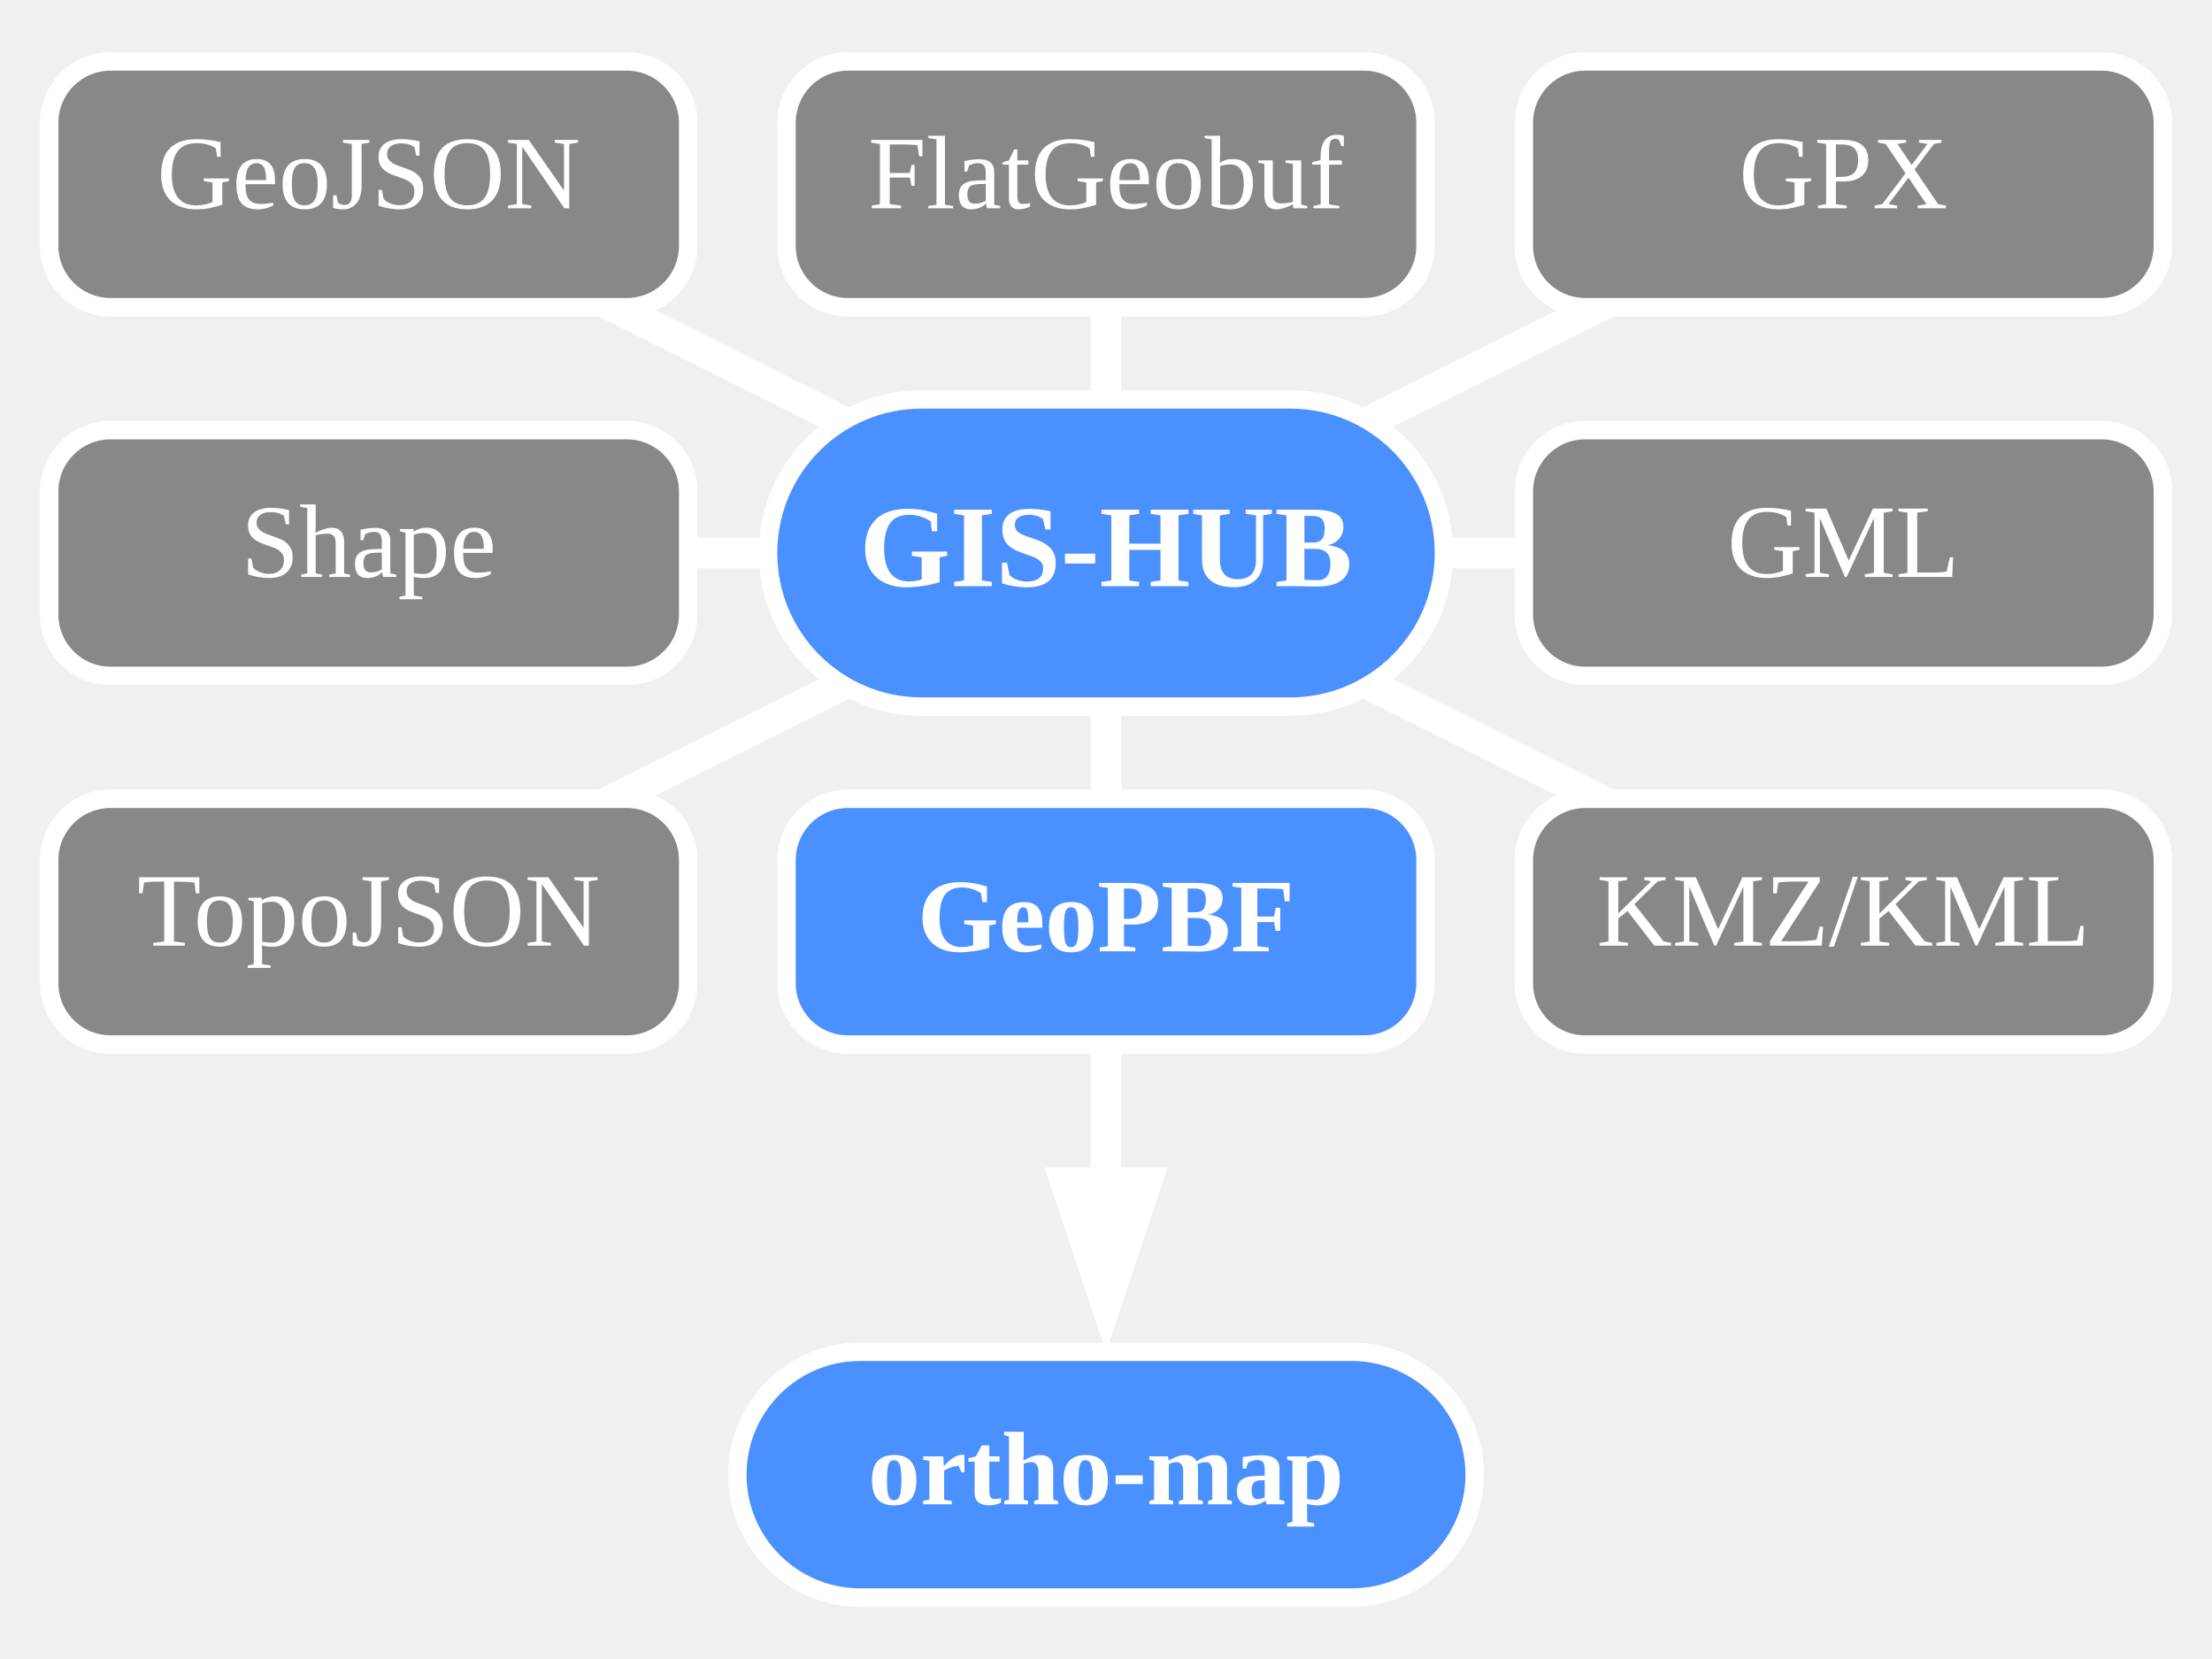
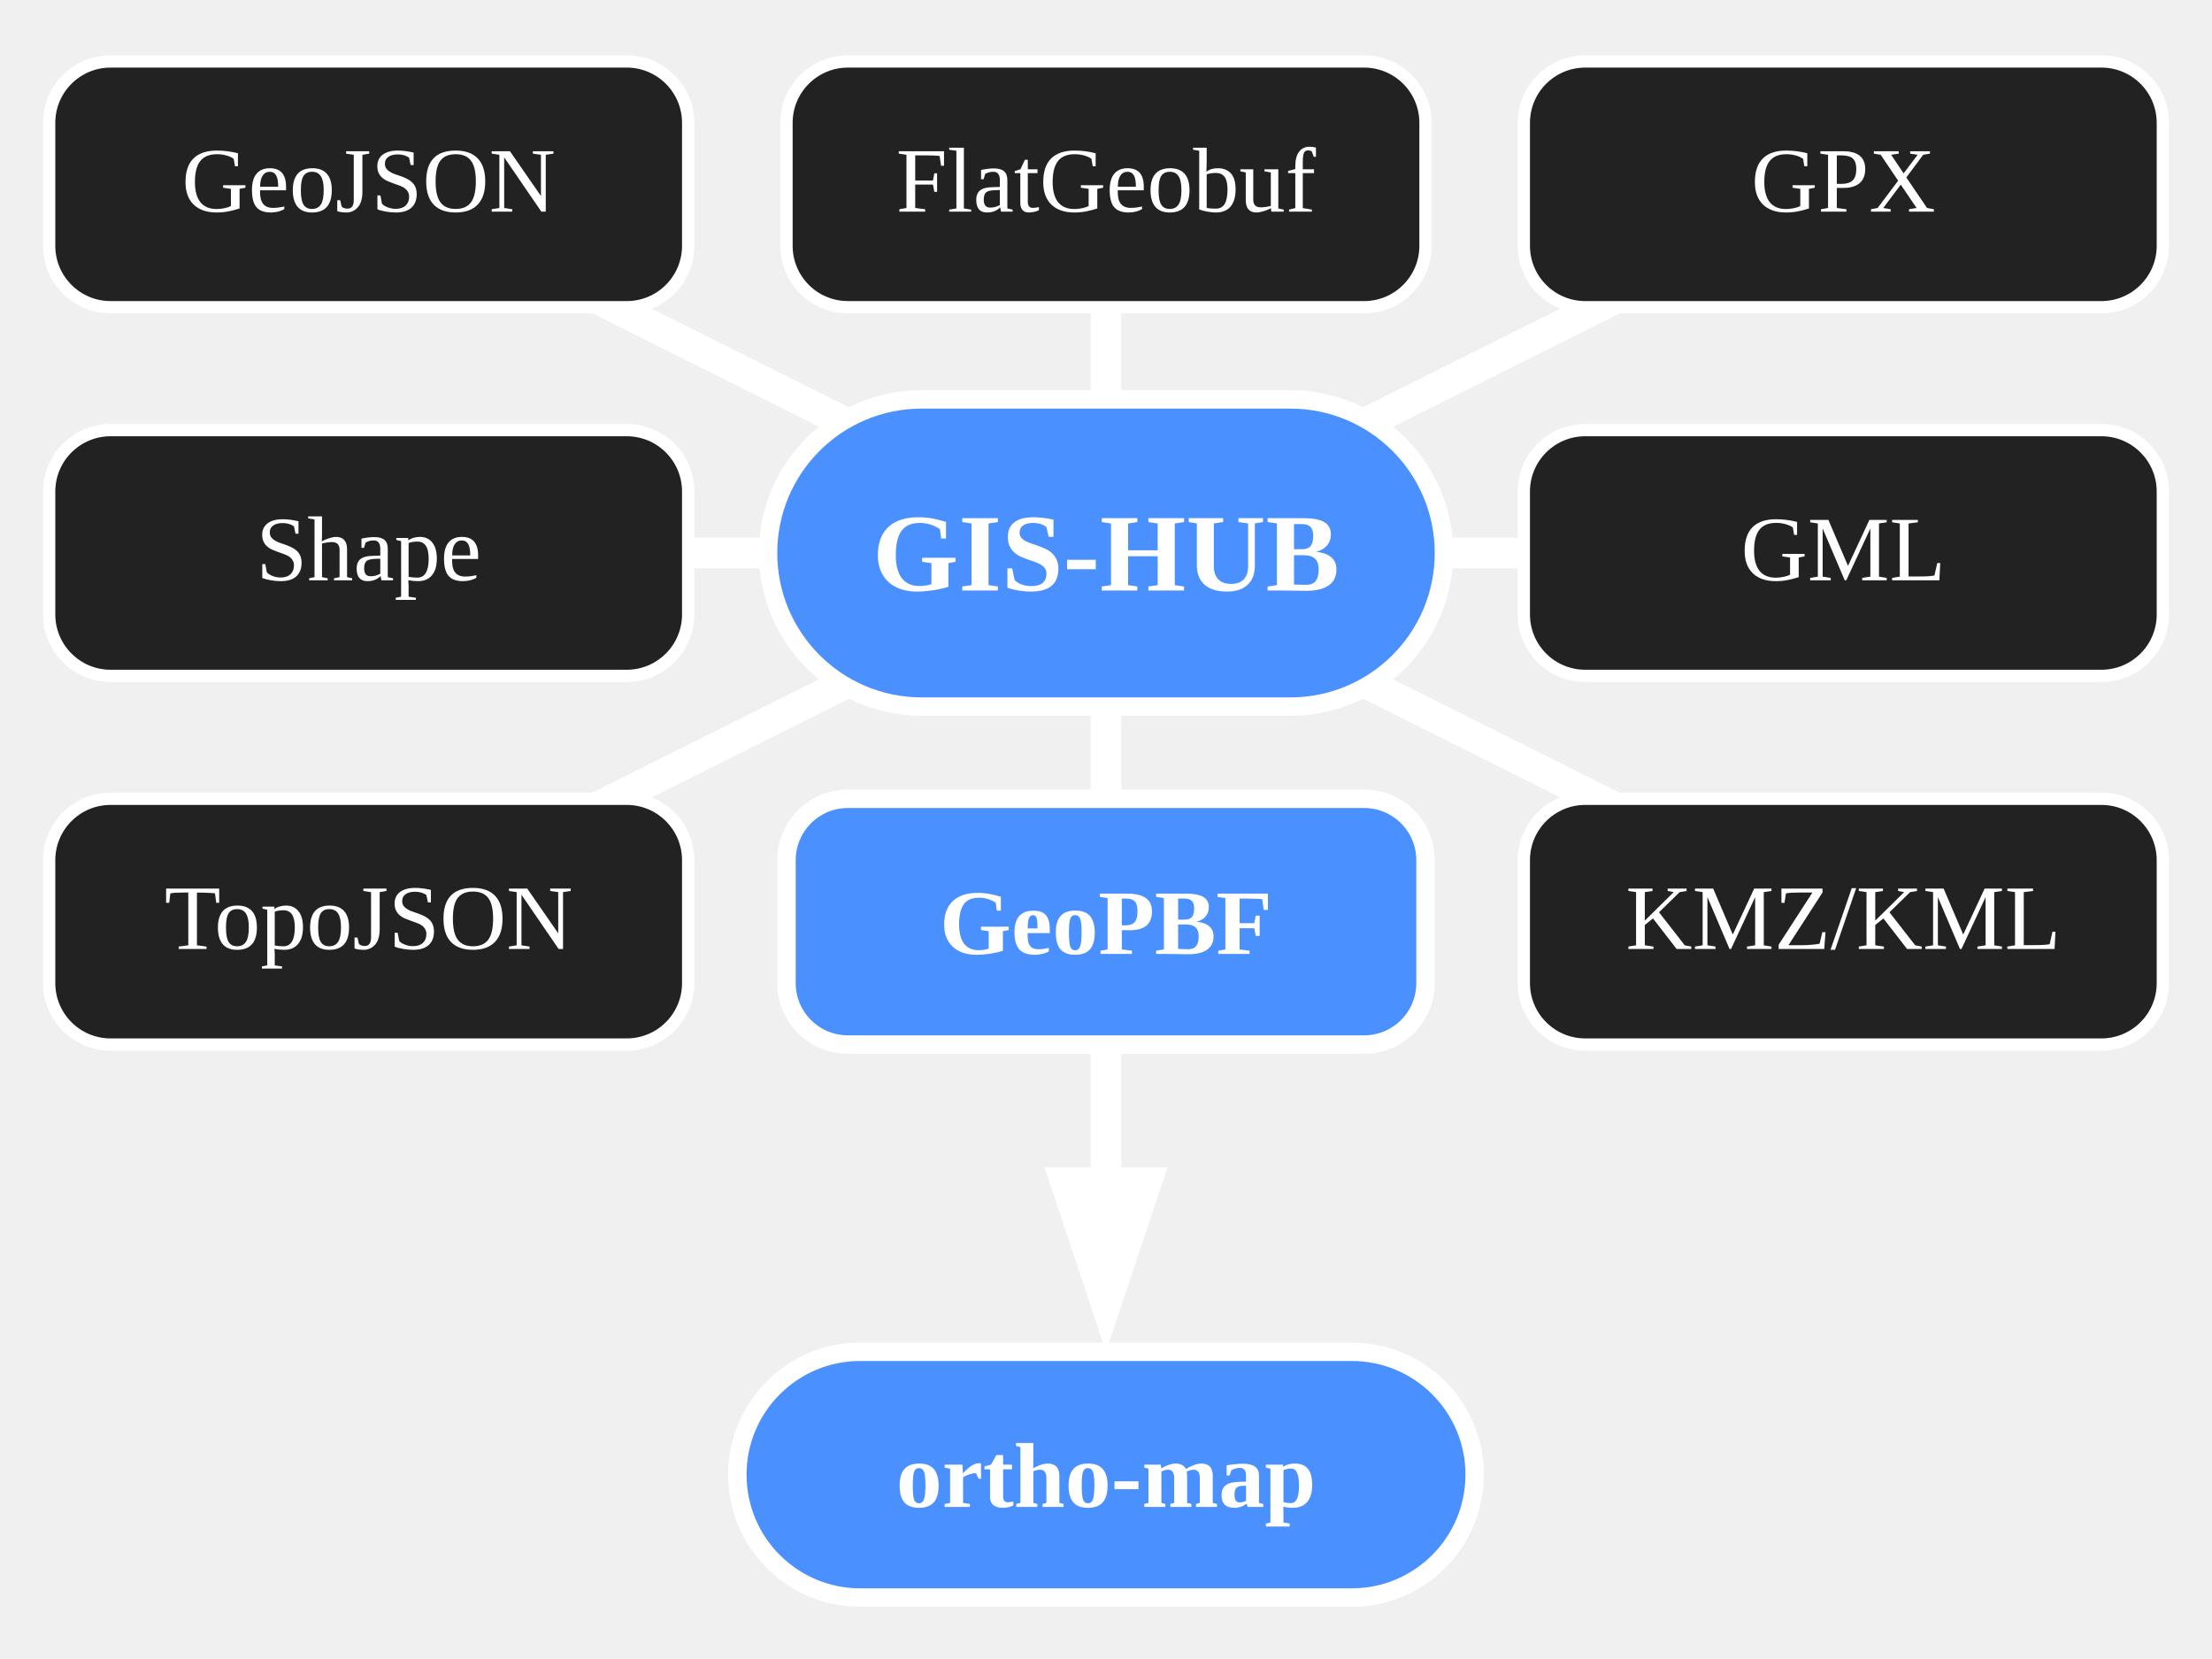
<svg xmlns="http://www.w3.org/2000/svg" viewBox="0 0 360 270">
  <path d="M60 30L300 150 M300 30L60 150M60 90H300M180 30V210" fill="none" stroke="#fff" stroke-width="5" />
  <path d="M180 220L170 190L190 190Z" fill="#fff" />
-   <g fill="#888" stroke="#fff" stroke-width="3">
+   <g fill="#222" stroke="#fff" stroke-width="2">
    <rect x="8" y="10" width="104" height="40" rx="10" ry="10" />
    <rect x="128" y="10" width="104" height="40" rx="10" ry="10" />
    <rect x="248" y="10" width="104" height="40" rx="10" ry="10" />
    <rect x="8" y="70" width="104" height="40" rx="10" ry="10" />
-     <rect x="125" y="65" width="110" height="50" rx="25" ry="25" fill="#4b90ff" />
+     <rect x="125" y="65" width="110" height="50" rx="25" ry="25" fill="#4b90ff" stroke-width="3" />
    <rect x="248" y="70" width="104" height="40" rx="10" ry="10" />
    <rect x="8" y="130" width="104" height="40" rx="10" ry="10" />
-     <rect x="128" y="130" width="104" height="40" rx="10" ry="10" fill="#4b90ff" />
+     <rect x="128" y="130" width="104" height="40" rx="10" ry="10" fill="#4b90ff" stroke-width="3" />
    <rect x="248" y="130" width="104" height="40" rx="10" ry="10" />
-     <rect x="120" y="220" width="120" height="40" rx="20" ry="20" fill="#4b90ff" />
+     <rect x="120" y="220" width="120" height="40" rx="20" ry="20" fill="#4b90ff" stroke-width="3" />
  </g>
-   <g fill="#fff" stroke="none" font-size="17" dominant-baseline="middle" text-anchor="middle">
-     <text x="60" y="30">GeoJSON</text>
-     <text x="180" y="30">FlatGeobuf</text>
-     <text x="300" y="30">GPX</text>
-     <text x="60" y="90">Shape</text>
-     <text x="180" y="90" font-weight="600" font-size="19">GIS-HUB</text>
-     <text x="300" y="90">GML</text>
-     <text x="60" y="150">TopoJSON</text>
-     <text x="180" y="150" font-weight="600">GeoPBF</text>
-     <text x="300" y="150">KMZ/KML</text>
-     <text x="180" y="240" font-weight="600">ortho-map</text>
+   <g fill="#fff" stroke="none" font-size="15" dominant-baseline="middle" text-anchor="middle">
+     <text x="60" y="31">GeoJSON</text>
+     <text x="180" y="31">FlatGeobuf</text>
+     <text x="300" y="31">GPX</text>
+     <text x="60" y="91">Shape</text>
+     <text x="180" y="91" font-weight="600" font-size="18">GIS-HUB</text>
+     <text x="300" y="91">GML</text>
+     <text x="60" y="151">TopoJSON</text>
+     <text x="180" y="151" font-weight="600">GeoPBF</text>
+     <text x="300" y="151">KMZ/KML</text>
+     <text x="180" y="241" font-weight="600">ortho-map</text>
  </g>
</svg>
